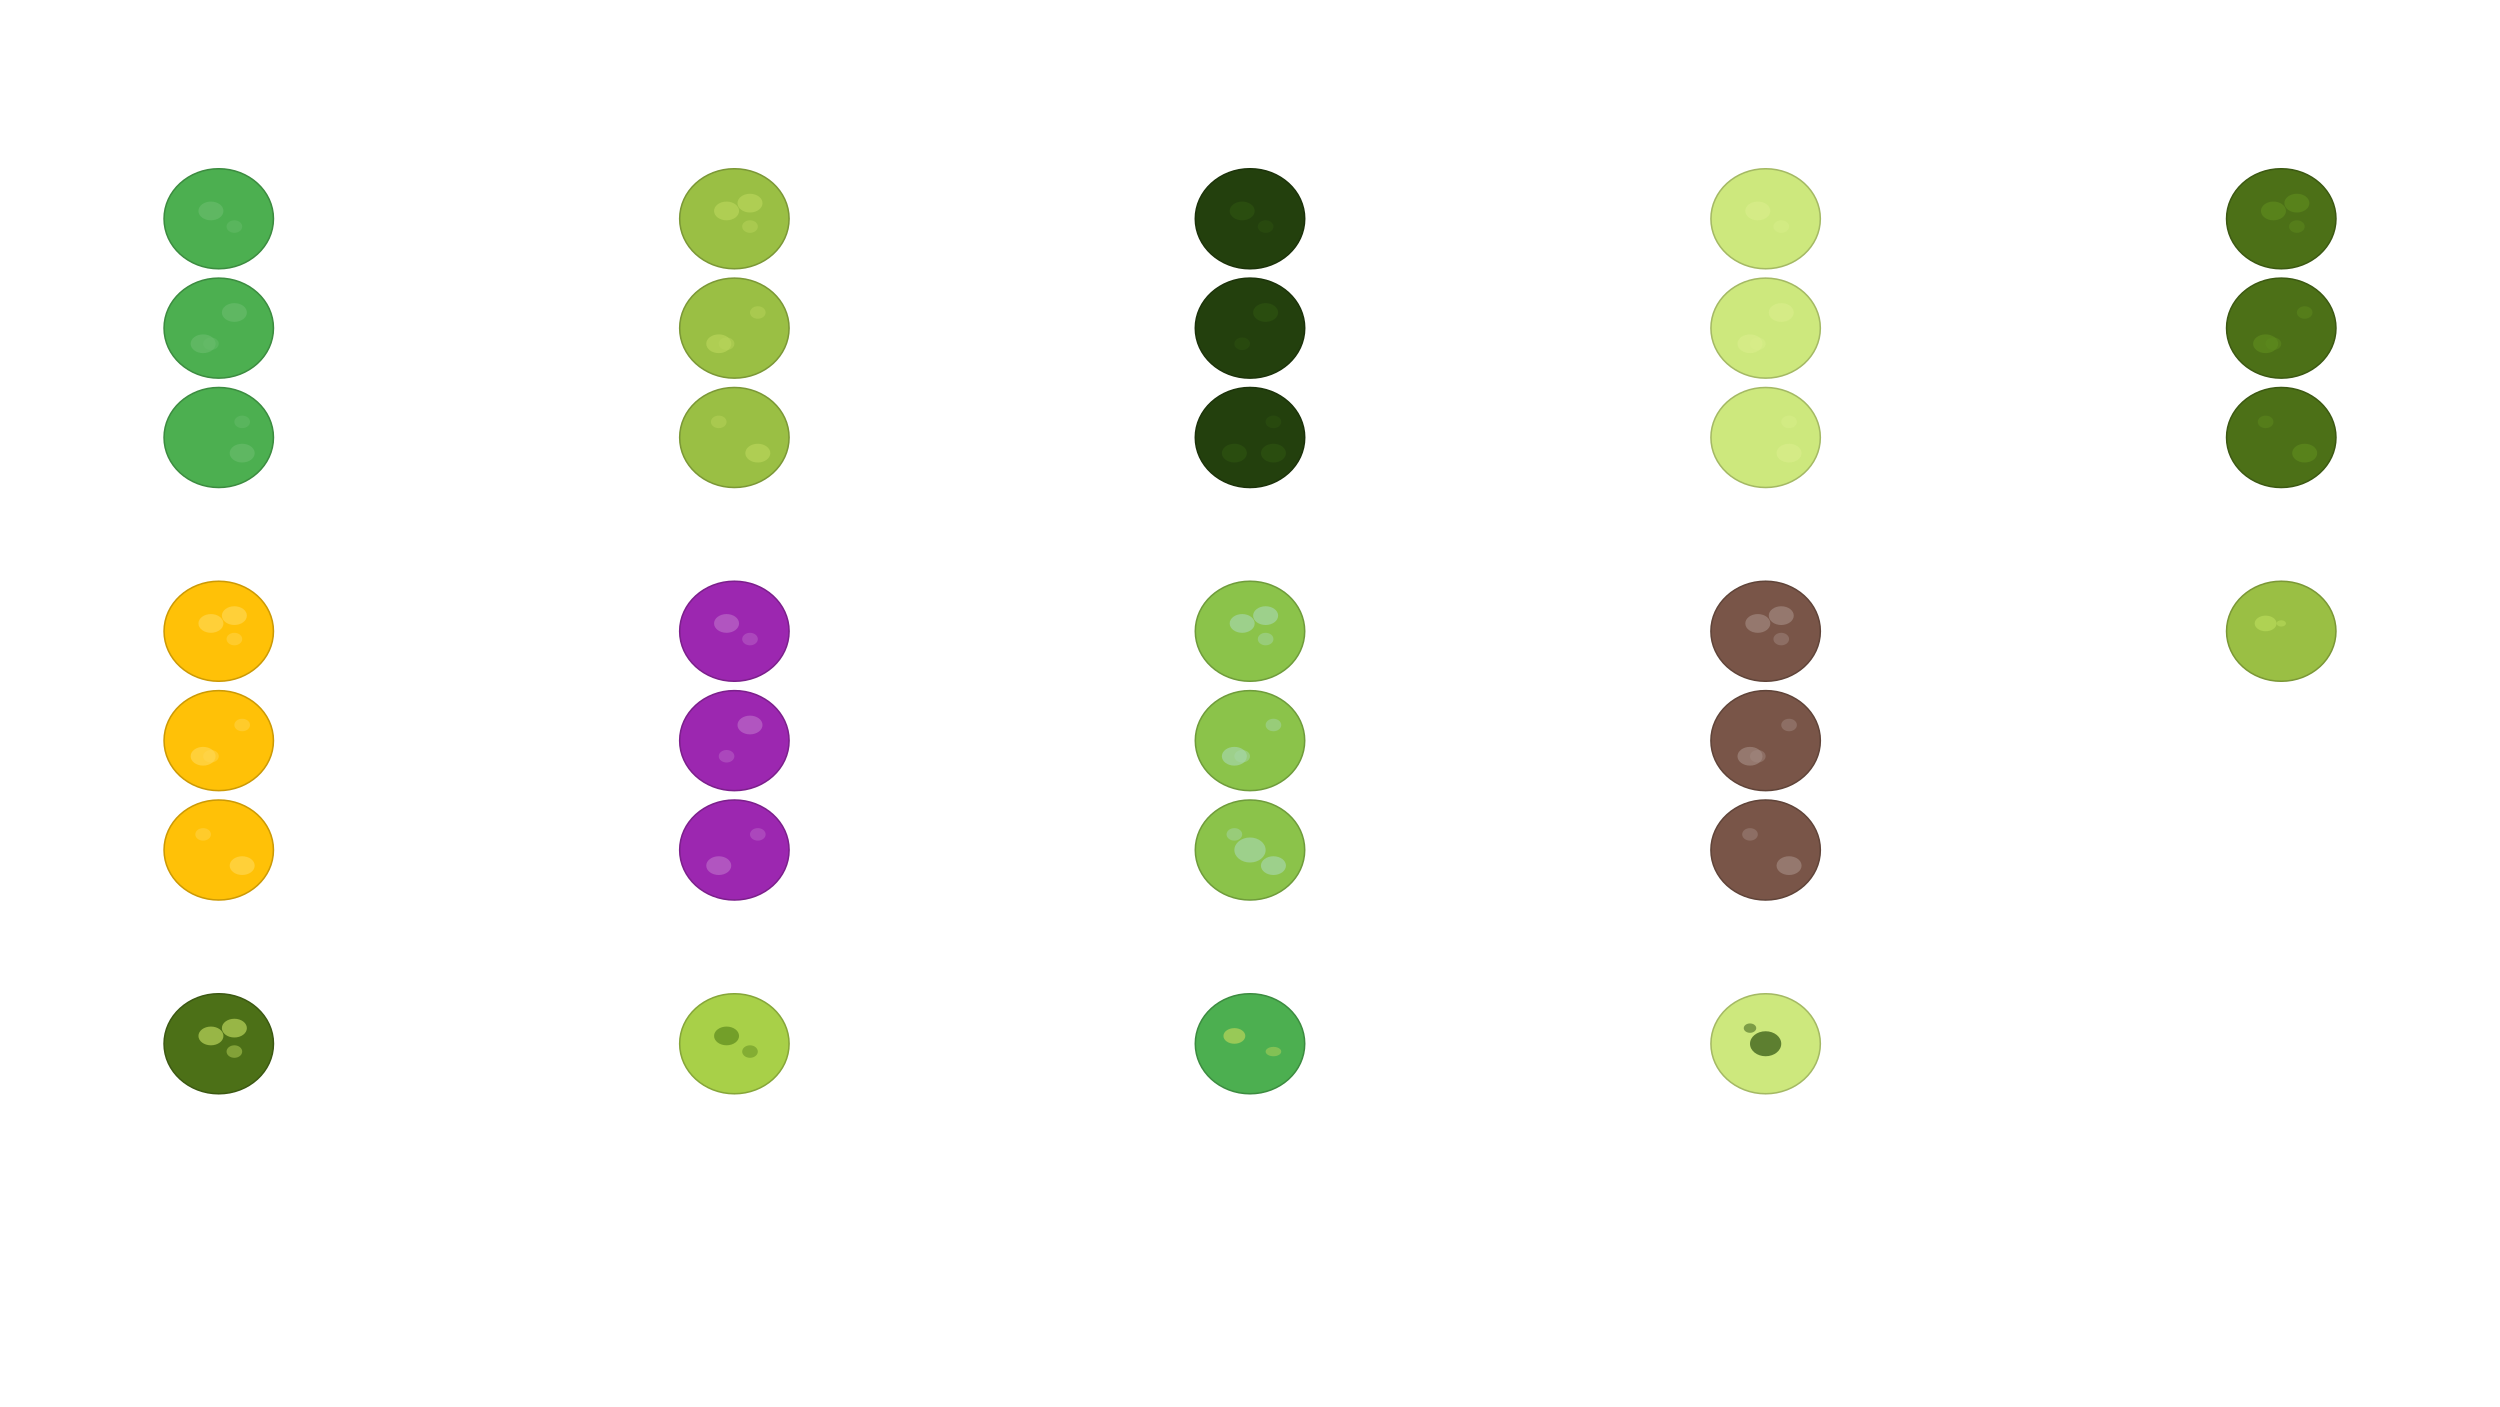
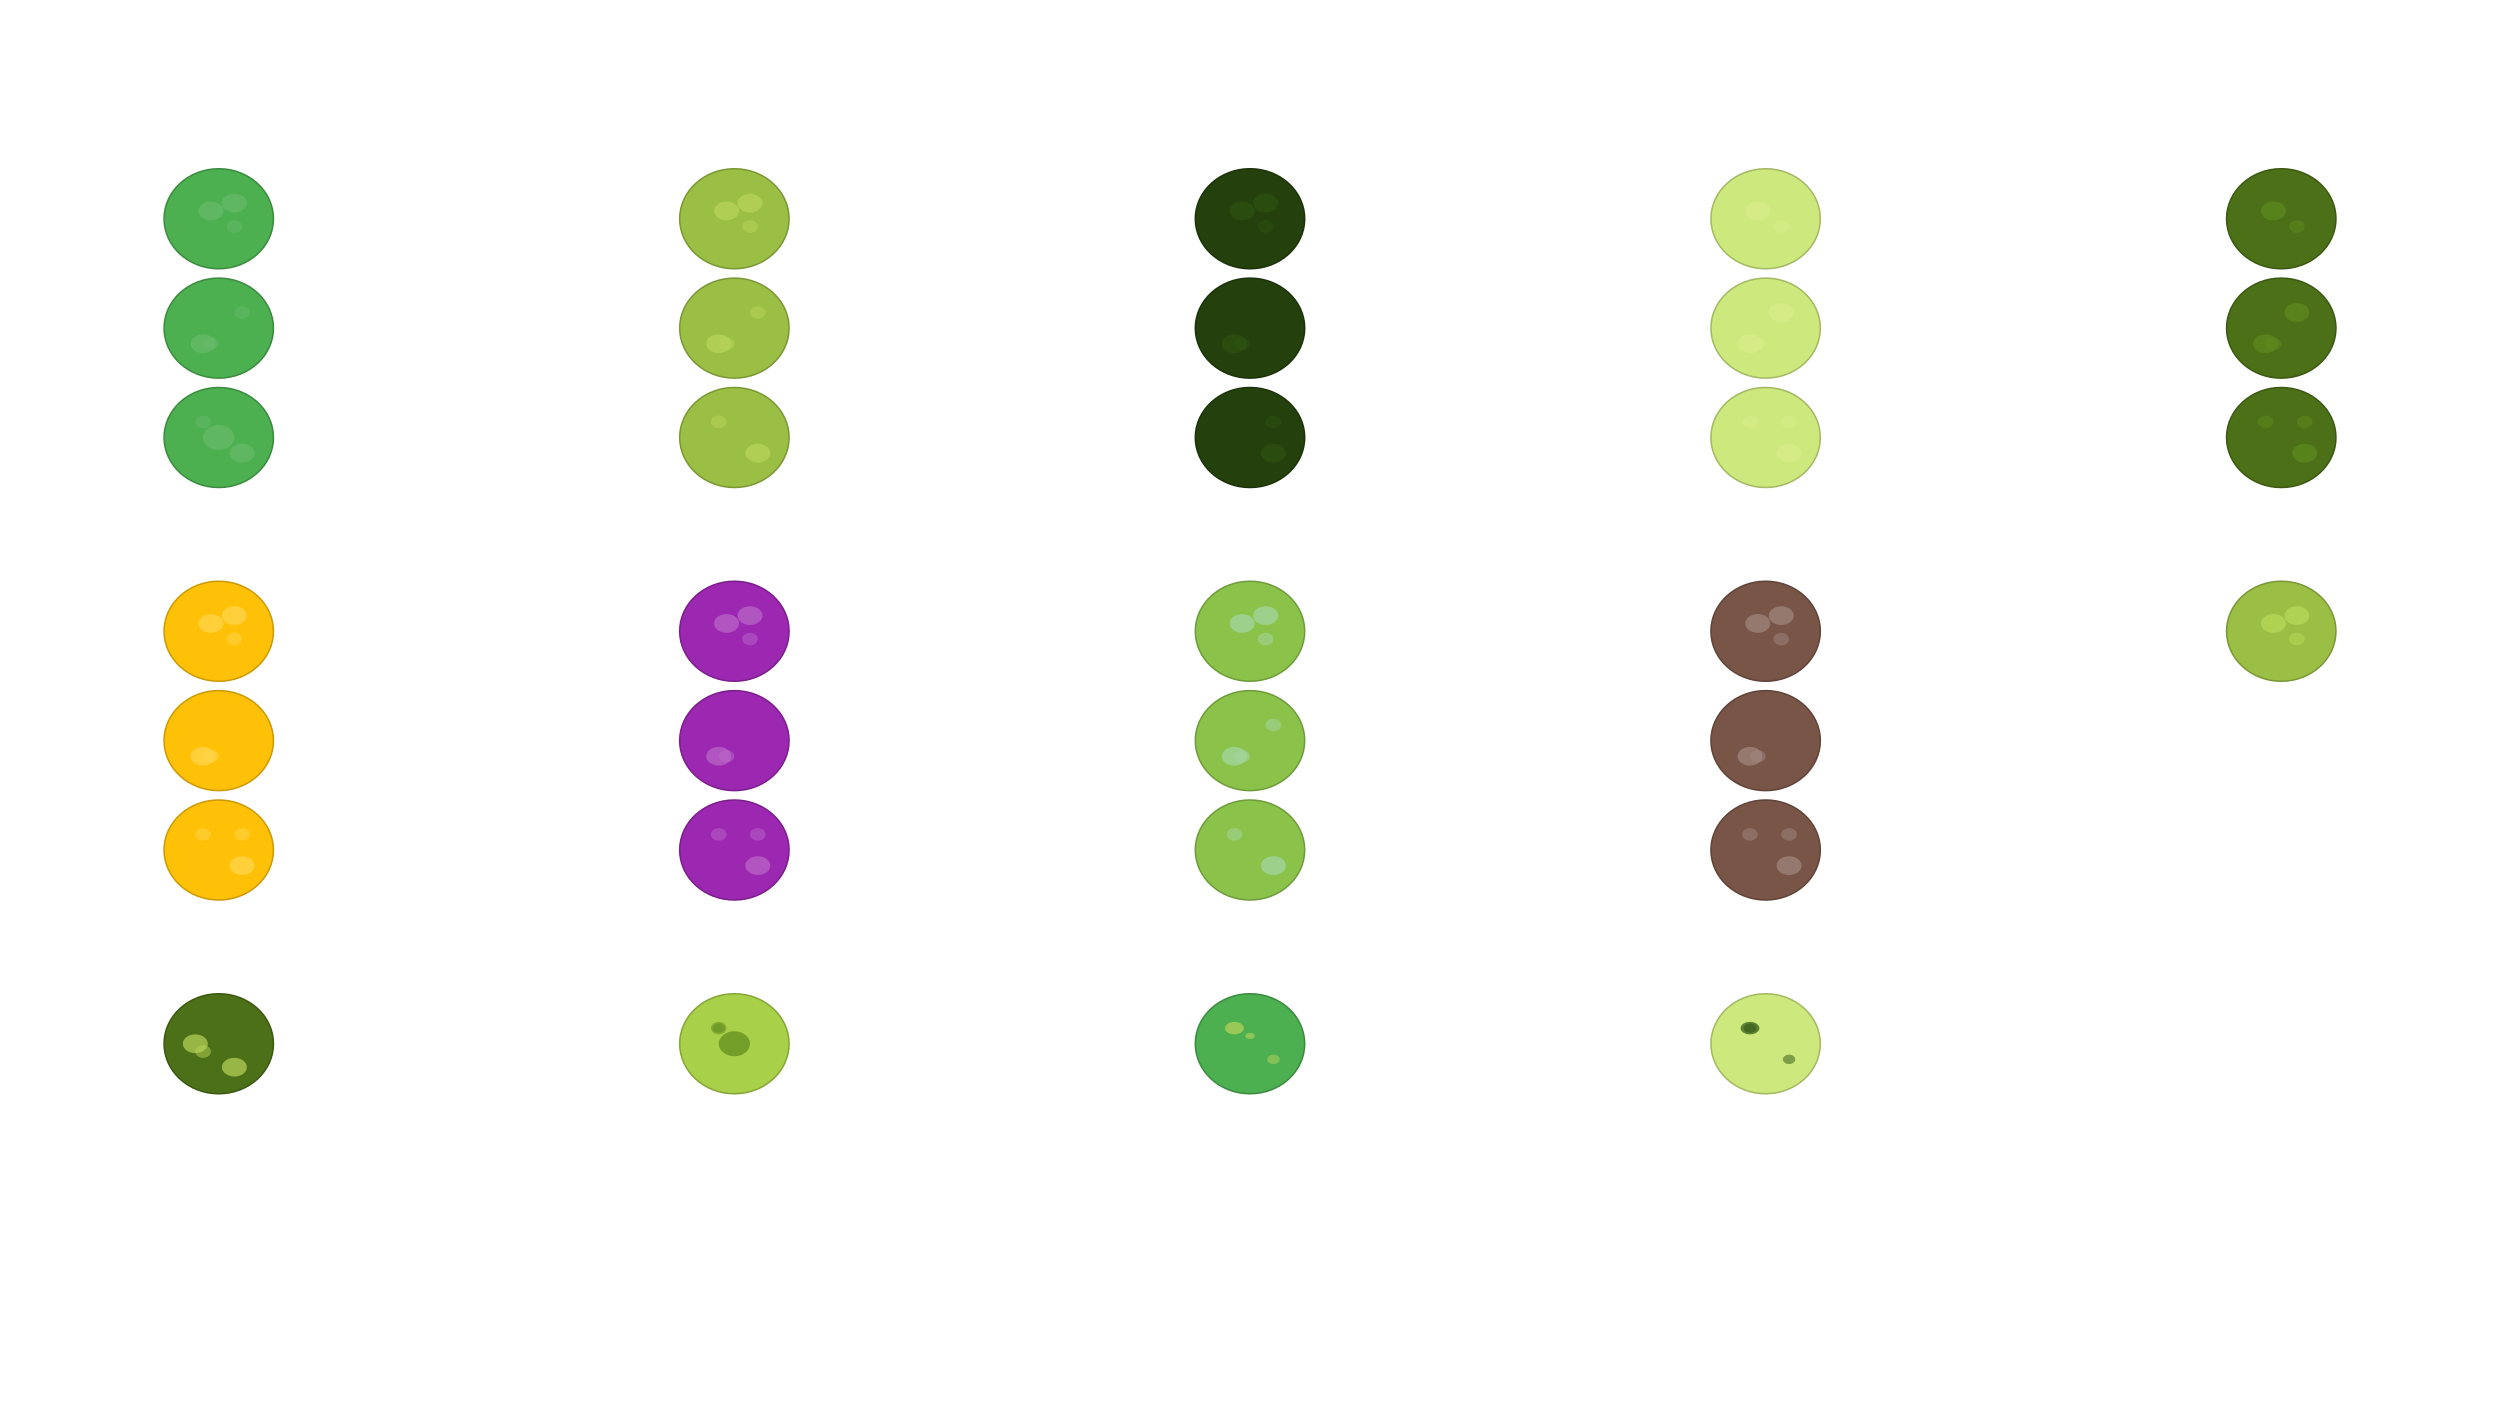
<svg xmlns="http://www.w3.org/2000/svg" width="1600" height="900">
  <ellipse cx="140" cy="140" rx="35" ry="32" fill="#4CAF50" stroke="#3c8c40" stroke-width="1" />
-   <ellipse cx="135" cy="135" rx="8" ry="6" fill="#66BB6A" opacity="0.7" />
-   <ellipse cx="150" cy="145" rx="5" ry="4" fill="#66BB6A" opacity="0.5" />
+   <ellipse cx="135" cy="135" rx="8" ry="6" fill="#66BB6A" opacity="0.7" stroke="none" />
+   <ellipse cx="150" cy="145" rx="5" ry="4" fill="#66BB6A" opacity="0.5" stroke="none" />
+   <ellipse cx="150" cy="130" rx="8" ry="6" fill="#66BB6A" opacity="0.7" stroke="none" />
  <ellipse cx="140" cy="210" rx="35" ry="32" fill="#4CAF50" stroke="#3c8c40" stroke-width="1" />
-   <ellipse cx="150" cy="200" rx="8" ry="6" fill="#66BB6A" opacity="0.7" />
-   <ellipse cx="135" cy="220" rx="5" ry="4" fill="#66BB6A" opacity="0.5" />
-   <ellipse cx="130" cy="220" rx="8" ry="6" fill="#66BB6A" opacity="0.7" />
+   <ellipse cx="135" cy="220" rx="5" ry="4" fill="#66BB6A" opacity="0.5" stroke="none" />
+   <ellipse cx="130" cy="220" rx="8" ry="6" fill="#66BB6A" opacity="0.7" stroke="none" />
+   <ellipse cx="155" cy="200" rx="5" ry="4" fill="#66BB6A" opacity="0.5" stroke="none" />
  <ellipse cx="140" cy="280" rx="35" ry="32" fill="#4CAF50" stroke="#3c8c40" stroke-width="1" />
-   <ellipse cx="155" cy="270" rx="5" ry="4" fill="#66BB6A" opacity="0.5" />
-   <ellipse cx="155" cy="290" rx="8" ry="6" fill="#66BB6A" opacity="0.7" />
+   <ellipse cx="155" cy="290" rx="8" ry="6" fill="#66BB6A" opacity="0.7" stroke="none" />
+   <ellipse cx="130" cy="270" rx="5" ry="4" fill="#66BB6A" opacity="0.5" stroke="none" />
+   <ellipse cx="140" cy="280" rx="10" ry="8" fill="#66BB6A" opacity="0.7" stroke="none" />
  <ellipse cx="470" cy="140" rx="35" ry="32" fill="#9abf44" stroke="#7b9836" stroke-width="1" />
-   <ellipse cx="465" cy="135" rx="8" ry="6" fill="#b8d45a" opacity="0.7" />
-   <ellipse cx="480" cy="145" rx="5" ry="4" fill="#b8d45a" opacity="0.5" />
-   <ellipse cx="480" cy="130" rx="8" ry="6" fill="#b8d45a" opacity="0.7" />
+   <ellipse cx="465" cy="135" rx="8" ry="6" fill="#b8d45a" opacity="0.7" stroke="none" />
+   <ellipse cx="480" cy="145" rx="5" ry="4" fill="#b8d45a" opacity="0.5" stroke="none" />
+   <ellipse cx="480" cy="130" rx="8" ry="6" fill="#b8d45a" opacity="0.7" stroke="none" />
  <ellipse cx="470" cy="210" rx="35" ry="32" fill="#9abf44" stroke="#7b9836" stroke-width="1" />
-   <ellipse cx="465" cy="220" rx="5" ry="4" fill="#b8d45a" opacity="0.5" />
-   <ellipse cx="460" cy="220" rx="8" ry="6" fill="#b8d45a" opacity="0.7" />
-   <ellipse cx="485" cy="200" rx="5" ry="4" fill="#b8d45a" opacity="0.5" />
+   <ellipse cx="465" cy="220" rx="5" ry="4" fill="#b8d45a" opacity="0.5" stroke="none" />
+   <ellipse cx="460" cy="220" rx="8" ry="6" fill="#b8d45a" opacity="0.7" stroke="none" />
+   <ellipse cx="485" cy="200" rx="5" ry="4" fill="#b8d45a" opacity="0.5" stroke="none" />
  <ellipse cx="470" cy="280" rx="35" ry="32" fill="#9abf44" stroke="#7b9836" stroke-width="1" />
-   <ellipse cx="485" cy="290" rx="8" ry="6" fill="#b8d45a" opacity="0.7" />
-   <ellipse cx="460" cy="270" rx="5" ry="4" fill="#b8d45a" opacity="0.5" />
+   <ellipse cx="485" cy="290" rx="8" ry="6" fill="#b8d45a" opacity="0.7" stroke="none" />
+   <ellipse cx="460" cy="270" rx="5" ry="4" fill="#b8d45a" opacity="0.5" stroke="none" />
  <ellipse cx="800" cy="140" rx="35" ry="32" fill="#23400d" stroke="#1c330a" stroke-width="1" />
-   <ellipse cx="795" cy="135" rx="8" ry="6" fill="#2d5210" opacity="0.7" />
-   <ellipse cx="810" cy="145" rx="5" ry="4" fill="#2d5210" opacity="0.5" />
+   <ellipse cx="795" cy="135" rx="8" ry="6" fill="#2d5210" opacity="0.7" stroke="none" />
+   <ellipse cx="810" cy="145" rx="5" ry="4" fill="#2d5210" opacity="0.5" stroke="none" />
+   <ellipse cx="810" cy="130" rx="8" ry="6" fill="#2d5210" opacity="0.7" stroke="none" />
  <ellipse cx="800" cy="210" rx="35" ry="32" fill="#23400d" stroke="#1c330a" stroke-width="1" />
-   <ellipse cx="810" cy="200" rx="8" ry="6" fill="#2d5210" opacity="0.7" />
-   <ellipse cx="795" cy="220" rx="5" ry="4" fill="#2d5210" opacity="0.5" />
+   <ellipse cx="795" cy="220" rx="5" ry="4" fill="#2d5210" opacity="0.5" stroke="none" />
+   <ellipse cx="790" cy="220" rx="8" ry="6" fill="#2d5210" opacity="0.7" stroke="none" />
  <ellipse cx="800" cy="280" rx="35" ry="32" fill="#23400d" stroke="#1c330a" stroke-width="1" />
-   <ellipse cx="790" cy="290" rx="8" ry="6" fill="#2d5210" opacity="0.7" />
-   <ellipse cx="815" cy="270" rx="5" ry="4" fill="#2d5210" opacity="0.5" />
-   <ellipse cx="815" cy="290" rx="8" ry="6" fill="#2d5210" opacity="0.7" />
+   <ellipse cx="815" cy="270" rx="5" ry="4" fill="#2d5210" opacity="0.5" stroke="none" />
+   <ellipse cx="815" cy="290" rx="8" ry="6" fill="#2d5210" opacity="0.7" stroke="none" />
  <ellipse cx="1130" cy="140" rx="35" ry="32" fill="#cde87d" stroke="#a4b964" stroke-width="1" />
-   <ellipse cx="1125" cy="135" rx="8" ry="6" fill="#d8ed8a" opacity="0.7" />
-   <ellipse cx="1140" cy="145" rx="5" ry="4" fill="#d8ed8a" opacity="0.5" />
+   <ellipse cx="1125" cy="135" rx="8" ry="6" fill="#d8ed8a" opacity="0.7" stroke="none" />
+   <ellipse cx="1140" cy="145" rx="5" ry="4" fill="#d8ed8a" opacity="0.5" stroke="none" />
  <ellipse cx="1130" cy="210" rx="35" ry="32" fill="#cde87d" stroke="#a4b964" stroke-width="1" />
-   <ellipse cx="1140" cy="200" rx="8" ry="6" fill="#d8ed8a" opacity="0.7" />
-   <ellipse cx="1125" cy="220" rx="5" ry="4" fill="#d8ed8a" opacity="0.5" />
-   <ellipse cx="1120" cy="220" rx="8" ry="6" fill="#d8ed8a" opacity="0.7" />
+   <ellipse cx="1140" cy="200" rx="8" ry="6" fill="#d8ed8a" opacity="0.7" stroke="none" />
+   <ellipse cx="1125" cy="220" rx="5" ry="4" fill="#d8ed8a" opacity="0.5" stroke="none" />
+   <ellipse cx="1120" cy="220" rx="8" ry="6" fill="#d8ed8a" opacity="0.7" stroke="none" />
  <ellipse cx="1130" cy="280" rx="35" ry="32" fill="#cde87d" stroke="#a4b964" stroke-width="1" />
-   <ellipse cx="1145" cy="270" rx="5" ry="4" fill="#d8ed8a" opacity="0.5" />
-   <ellipse cx="1145" cy="290" rx="8" ry="6" fill="#d8ed8a" opacity="0.7" />
+   <ellipse cx="1145" cy="270" rx="5" ry="4" fill="#d8ed8a" opacity="0.5" stroke="none" />
+   <ellipse cx="1145" cy="290" rx="8" ry="6" fill="#d8ed8a" opacity="0.7" stroke="none" />
+   <ellipse cx="1120" cy="270" rx="5" ry="4" fill="#d8ed8a" opacity="0.5" stroke="none" />
  <ellipse cx="1460" cy="140" rx="35" ry="32" fill="#4c7017" stroke="#3c5912" stroke-width="1" />
-   <ellipse cx="1455" cy="135" rx="8" ry="6" fill="#5d8a1d" opacity="0.7" />
-   <ellipse cx="1470" cy="145" rx="5" ry="4" fill="#5d8a1d" opacity="0.5" />
-   <ellipse cx="1470" cy="130" rx="8" ry="6" fill="#5d8a1d" opacity="0.7" />
+   <ellipse cx="1455" cy="135" rx="8" ry="6" fill="#5d8a1d" opacity="0.7" stroke="none" />
+   <ellipse cx="1470" cy="145" rx="5" ry="4" fill="#5d8a1d" opacity="0.5" stroke="none" />
  <ellipse cx="1460" cy="210" rx="35" ry="32" fill="#4c7017" stroke="#3c5912" stroke-width="1" />
-   <ellipse cx="1455" cy="220" rx="5" ry="4" fill="#5d8a1d" opacity="0.5" />
-   <ellipse cx="1450" cy="220" rx="8" ry="6" fill="#5d8a1d" opacity="0.7" />
-   <ellipse cx="1475" cy="200" rx="5" ry="4" fill="#5d8a1d" opacity="0.5" />
+   <ellipse cx="1470" cy="200" rx="8" ry="6" fill="#5d8a1d" opacity="0.7" stroke="none" />
+   <ellipse cx="1455" cy="220" rx="5" ry="4" fill="#5d8a1d" opacity="0.5" stroke="none" />
+   <ellipse cx="1450" cy="220" rx="8" ry="6" fill="#5d8a1d" opacity="0.7" stroke="none" />
  <ellipse cx="1460" cy="280" rx="35" ry="32" fill="#4c7017" stroke="#3c5912" stroke-width="1" />
-   <ellipse cx="1475" cy="290" rx="8" ry="6" fill="#5d8a1d" opacity="0.7" />
-   <ellipse cx="1450" cy="270" rx="5" ry="4" fill="#5d8a1d" opacity="0.5" />
+   <ellipse cx="1475" cy="270" rx="5" ry="4" fill="#5d8a1d" opacity="0.5" stroke="none" />
+   <ellipse cx="1475" cy="290" rx="8" ry="6" fill="#5d8a1d" opacity="0.7" stroke="none" />
+   <ellipse cx="1450" cy="270" rx="5" ry="4" fill="#5d8a1d" opacity="0.5" stroke="none" />
  <ellipse cx="1790" cy="140" rx="35" ry="32" fill="#a8d048" stroke="#86a639" stroke-width="1" />
-   <ellipse cx="1785" cy="135" rx="8" ry="6" fill="#b8da5a" opacity="0.7" />
-   <ellipse cx="1800" cy="145" rx="5" ry="4" fill="#b8da5a" opacity="0.5" />
+   <ellipse cx="1785" cy="135" rx="8" ry="6" fill="#b8da5a" opacity="0.7" stroke="none" />
+   <ellipse cx="1800" cy="145" rx="5" ry="4" fill="#b8da5a" opacity="0.5" stroke="none" />
+   <ellipse cx="1800" cy="130" rx="8" ry="6" fill="#b8da5a" opacity="0.7" stroke="none" />
  <ellipse cx="1790" cy="210" rx="35" ry="32" fill="#a8d048" stroke="#86a639" stroke-width="1" />
-   <ellipse cx="1800" cy="200" rx="8" ry="6" fill="#b8da5a" opacity="0.7" />
-   <ellipse cx="1785" cy="220" rx="5" ry="4" fill="#b8da5a" opacity="0.5" />
+   <ellipse cx="1785" cy="220" rx="5" ry="4" fill="#b8da5a" opacity="0.5" stroke="none" />
+   <ellipse cx="1780" cy="220" rx="8" ry="6" fill="#b8da5a" opacity="0.7" stroke="none" />
  <ellipse cx="1790" cy="280" rx="35" ry="32" fill="#a8d048" stroke="#86a639" stroke-width="1" />
-   <ellipse cx="1780" cy="290" rx="8" ry="6" fill="#b8da5a" opacity="0.7" />
-   <ellipse cx="1805" cy="270" rx="5" ry="4" fill="#b8da5a" opacity="0.5" />
-   <ellipse cx="1805" cy="290" rx="8" ry="6" fill="#b8da5a" opacity="0.7" />
+   <ellipse cx="1805" cy="270" rx="5" ry="4" fill="#b8da5a" opacity="0.5" stroke="none" />
+   <ellipse cx="1805" cy="290" rx="8" ry="6" fill="#b8da5a" opacity="0.7" stroke="none" />
+   <ellipse cx="1780" cy="270" rx="5" ry="4" fill="#b8da5a" opacity="0.5" stroke="none" />
  <ellipse cx="140" cy="404" rx="35" ry="32" fill="#FFC107" stroke="#cc9a05" stroke-width="1" />
-   <ellipse cx="135" cy="399" rx="8" ry="6" fill="#FFD54F" opacity="0.7" />
-   <ellipse cx="150" cy="409" rx="5" ry="4" fill="#FFD54F" opacity="0.5" />
-   <ellipse cx="150" cy="394" rx="8" ry="6" fill="#FFD54F" opacity="0.7" />
+   <ellipse cx="135" cy="399" rx="8" ry="6" fill="#FFD54F" opacity="0.7" stroke="none" />
+   <ellipse cx="150" cy="409" rx="5" ry="4" fill="#FFD54F" opacity="0.5" stroke="none" />
+   <ellipse cx="150" cy="394" rx="8" ry="6" fill="#FFD54F" opacity="0.7" stroke="none" />
  <ellipse cx="140" cy="474" rx="35" ry="32" fill="#FFC107" stroke="#cc9a05" stroke-width="1" />
-   <ellipse cx="135" cy="484" rx="5" ry="4" fill="#FFD54F" opacity="0.5" />
-   <ellipse cx="130" cy="484" rx="8" ry="6" fill="#FFD54F" opacity="0.7" />
-   <ellipse cx="155" cy="464" rx="5" ry="4" fill="#FFD54F" opacity="0.5" />
+   <ellipse cx="135" cy="484" rx="5" ry="4" fill="#FFD54F" opacity="0.5" stroke="none" />
+   <ellipse cx="130" cy="484" rx="8" ry="6" fill="#FFD54F" opacity="0.7" stroke="none" />
  <ellipse cx="140" cy="544" rx="35" ry="32" fill="#FFC107" stroke="#cc9a05" stroke-width="1" />
-   <ellipse cx="155" cy="554" rx="8" ry="6" fill="#FFD54F" opacity="0.7" />
-   <ellipse cx="130" cy="534" rx="5" ry="4" fill="#FFD54F" opacity="0.5" />
+   <ellipse cx="155" cy="534" rx="5" ry="4" fill="#FFD54F" opacity="0.5" stroke="none" />
+   <ellipse cx="155" cy="554" rx="8" ry="6" fill="#FFD54F" opacity="0.7" stroke="none" />
+   <ellipse cx="130" cy="534" rx="5" ry="4" fill="#FFD54F" opacity="0.5" stroke="none" />
  <ellipse cx="470" cy="404" rx="35" ry="32" fill="#9C27B0" stroke="#7c1f8c" stroke-width="1" />
-   <ellipse cx="465" cy="399" rx="8" ry="6" fill="#BA68C8" opacity="0.7" />
-   <ellipse cx="480" cy="409" rx="5" ry="4" fill="#BA68C8" opacity="0.5" />
+   <ellipse cx="465" cy="399" rx="8" ry="6" fill="#BA68C8" opacity="0.7" stroke="none" />
+   <ellipse cx="480" cy="409" rx="5" ry="4" fill="#BA68C8" opacity="0.5" stroke="none" />
+   <ellipse cx="480" cy="394" rx="8" ry="6" fill="#BA68C8" opacity="0.7" stroke="none" />
  <ellipse cx="470" cy="474" rx="35" ry="32" fill="#9C27B0" stroke="#7c1f8c" stroke-width="1" />
-   <ellipse cx="480" cy="464" rx="8" ry="6" fill="#BA68C8" opacity="0.7" />
-   <ellipse cx="465" cy="484" rx="5" ry="4" fill="#BA68C8" opacity="0.5" />
+   <ellipse cx="465" cy="484" rx="5" ry="4" fill="#BA68C8" opacity="0.5" stroke="none" />
+   <ellipse cx="460" cy="484" rx="8" ry="6" fill="#BA68C8" opacity="0.7" stroke="none" />
  <ellipse cx="470" cy="544" rx="35" ry="32" fill="#9C27B0" stroke="#7c1f8c" stroke-width="1" />
-   <ellipse cx="460" cy="554" rx="8" ry="6" fill="#BA68C8" opacity="0.7" />
-   <ellipse cx="485" cy="534" rx="5" ry="4" fill="#BA68C8" opacity="0.5" />
+   <ellipse cx="485" cy="534" rx="5" ry="4" fill="#BA68C8" opacity="0.5" stroke="none" />
+   <ellipse cx="485" cy="554" rx="8" ry="6" fill="#BA68C8" opacity="0.7" stroke="none" />
+   <ellipse cx="460" cy="534" rx="5" ry="4" fill="#BA68C8" opacity="0.5" stroke="none" />
  <ellipse cx="800" cy="404" rx="35" ry="32" fill="#8BC34A" stroke="#6f9c3b" stroke-width="1" />
-   <ellipse cx="795" cy="399" rx="8" ry="6" fill="#A5D6A7" opacity="0.7" />
-   <ellipse cx="810" cy="409" rx="5" ry="4" fill="#A5D6A7" opacity="0.5" />
-   <ellipse cx="810" cy="394" rx="8" ry="6" fill="#A5D6A7" opacity="0.7" />
+   <ellipse cx="795" cy="399" rx="8" ry="6" fill="#A5D6A7" opacity="0.7" stroke="none" />
+   <ellipse cx="810" cy="409" rx="5" ry="4" fill="#A5D6A7" opacity="0.5" stroke="none" />
+   <ellipse cx="810" cy="394" rx="8" ry="6" fill="#A5D6A7" opacity="0.7" stroke="none" />
  <ellipse cx="800" cy="474" rx="35" ry="32" fill="#8BC34A" stroke="#6f9c3b" stroke-width="1" />
-   <ellipse cx="795" cy="484" rx="5" ry="4" fill="#A5D6A7" opacity="0.5" />
-   <ellipse cx="790" cy="484" rx="8" ry="6" fill="#A5D6A7" opacity="0.7" />
-   <ellipse cx="815" cy="464" rx="5" ry="4" fill="#A5D6A7" opacity="0.5" />
+   <ellipse cx="795" cy="484" rx="5" ry="4" fill="#A5D6A7" opacity="0.5" stroke="none" />
+   <ellipse cx="790" cy="484" rx="8" ry="6" fill="#A5D6A7" opacity="0.7" stroke="none" />
+   <ellipse cx="815" cy="464" rx="5" ry="4" fill="#A5D6A7" opacity="0.5" stroke="none" />
  <ellipse cx="800" cy="544" rx="35" ry="32" fill="#8BC34A" stroke="#6f9c3b" stroke-width="1" />
-   <ellipse cx="815" cy="554" rx="8" ry="6" fill="#A5D6A7" opacity="0.7" />
-   <ellipse cx="790" cy="534" rx="5" ry="4" fill="#A5D6A7" opacity="0.5" />
-   <ellipse cx="800" cy="544" rx="10" ry="8" fill="#A5D6A7" opacity="0.7" />
+   <ellipse cx="815" cy="554" rx="8" ry="6" fill="#A5D6A7" opacity="0.7" stroke="none" />
+   <ellipse cx="790" cy="534" rx="5" ry="4" fill="#A5D6A7" opacity="0.5" stroke="none" />
  <ellipse cx="1130" cy="404" rx="35" ry="32" fill="#795548" stroke="#604439" stroke-width="1" />
-   <ellipse cx="1125" cy="399" rx="8" ry="6" fill="#A1887F" opacity="0.7" />
-   <ellipse cx="1140" cy="409" rx="5" ry="4" fill="#A1887F" opacity="0.5" />
-   <ellipse cx="1140" cy="394" rx="8" ry="6" fill="#A1887F" opacity="0.7" />
+   <ellipse cx="1125" cy="399" rx="8" ry="6" fill="#A1887F" opacity="0.7" stroke="none" />
+   <ellipse cx="1140" cy="409" rx="5" ry="4" fill="#A1887F" opacity="0.5" stroke="none" />
+   <ellipse cx="1140" cy="394" rx="8" ry="6" fill="#A1887F" opacity="0.7" stroke="none" />
  <ellipse cx="1130" cy="474" rx="35" ry="32" fill="#795548" stroke="#604439" stroke-width="1" />
-   <ellipse cx="1125" cy="484" rx="5" ry="4" fill="#A1887F" opacity="0.5" />
-   <ellipse cx="1120" cy="484" rx="8" ry="6" fill="#A1887F" opacity="0.7" />
-   <ellipse cx="1145" cy="464" rx="5" ry="4" fill="#A1887F" opacity="0.5" />
+   <ellipse cx="1125" cy="484" rx="5" ry="4" fill="#A1887F" opacity="0.5" stroke="none" />
+   <ellipse cx="1120" cy="484" rx="8" ry="6" fill="#A1887F" opacity="0.7" stroke="none" />
  <ellipse cx="1130" cy="544" rx="35" ry="32" fill="#795548" stroke="#604439" stroke-width="1" />
-   <ellipse cx="1145" cy="554" rx="8" ry="6" fill="#A1887F" opacity="0.7" />
-   <ellipse cx="1120" cy="534" rx="5" ry="4" fill="#A1887F" opacity="0.5" />
+   <ellipse cx="1145" cy="534" rx="5" ry="4" fill="#A1887F" opacity="0.5" stroke="none" />
+   <ellipse cx="1145" cy="554" rx="8" ry="6" fill="#A1887F" opacity="0.7" stroke="none" />
+   <ellipse cx="1120" cy="534" rx="5" ry="4" fill="#A1887F" opacity="0.5" stroke="none" />
  <ellipse cx="1460" cy="404" rx="35" ry="32" fill="#9abf44" stroke="#7b9836" stroke-width="1" />
-   <ellipse cx="1460" cy="399" rx="3" ry="2" fill="#b8da5a" opacity="0.6" />
-   <ellipse cx="1450" cy="399" rx="7" ry="5" fill="#b8da5a" opacity="0.7" />
+   <ellipse cx="1455" cy="399" rx="8" ry="6" fill="#b8da5a" opacity="0.7" stroke="none" />
+   <ellipse cx="1470" cy="409" rx="5" ry="4" fill="#b8da5a" opacity="0.5" stroke="none" />
+   <ellipse cx="1470" cy="394" rx="8" ry="6" fill="#b8da5a" opacity="0.7" stroke="none" />
  <ellipse cx="1790" cy="404" rx="35" ry="32" fill="#23400d" stroke="#1c330a" stroke-width="1" />
-   <ellipse cx="1800" cy="409" rx="5" ry="4" fill="#d8ed8a" opacity="0.5" />
-   <ellipse cx="1800" cy="394" rx="8" ry="6" fill="#d8ed8a" opacity="0.7" />
+   <ellipse cx="1805" cy="409" rx="5" ry="3" fill="#d8ed8a" opacity="0.5" stroke="none" />
+   <ellipse cx="1780" cy="389" rx="8" ry="6" fill="#d8ed8a" opacity="0.7" stroke="none" />
  <ellipse cx="140" cy="668" rx="35" ry="32" fill="#4c7017" stroke="#3c5912" stroke-width="1" />
-   <ellipse cx="135" cy="663" rx="8" ry="6" fill="#b8d45a" opacity="0.7" />
-   <ellipse cx="150" cy="673" rx="5" ry="4" fill="#b8d45a" opacity="0.5" />
-   <ellipse cx="150" cy="658" rx="8" ry="6" fill="#b8d45a" opacity="0.7" />
+   <ellipse cx="150" cy="683" rx="8" ry="6" fill="#b8d45a" opacity="0.7" stroke="none" />
+   <ellipse cx="130" cy="673" rx="5" ry="4" fill="#b8d45a" opacity="0.5" stroke="none" />
+   <ellipse cx="125" cy="668" rx="8" ry="6" fill="#b8d45a" opacity="0.7" stroke="none" />
  <ellipse cx="470" cy="668" rx="35" ry="32" fill="#a8d048" stroke="#86a639" stroke-width="1" />
-   <ellipse cx="465" cy="663" rx="8" ry="6" fill="#5d8a1d" opacity="0.7" />
-   <ellipse cx="480" cy="673" rx="5" ry="4" fill="#5d8a1d" opacity="0.5" />
+   <ellipse cx="460" cy="658" rx="5" ry="4" fill="#5d8a1d" opacity="0.5" stroke="none" />
+   <ellipse cx="470" cy="668" rx="10" ry="8" fill="#5d8a1d" opacity="0.7" stroke="none" />
+   <ellipse cx="460" cy="658" rx="4" ry="3" fill="#5d8a1d" opacity="0.5" stroke="none" />
  <ellipse cx="800" cy="668" rx="35" ry="32" fill="#4CAF50" stroke="#3c8c40" stroke-width="1" />
-   <ellipse cx="790" cy="663" rx="7" ry="5" fill="#b8d45a" opacity="0.7" />
-   <ellipse cx="815" cy="673" rx="5" ry="3" fill="#b8d45a" opacity="0.5" />
+   <ellipse cx="790" cy="658" rx="6" ry="4" fill="#b8d45a" opacity="0.7" stroke="none" />
+   <ellipse cx="815" cy="678" rx="4" ry="3" fill="#b8d45a" opacity="0.5" stroke="none" />
+   <ellipse cx="800" cy="663" rx="3" ry="2" fill="#b8d45a" opacity="0.6" stroke="none" />
  <ellipse cx="1130" cy="668" rx="35" ry="32" fill="#cde87d" stroke="#a4b964" stroke-width="1" />
-   <ellipse cx="1130" cy="668" rx="10" ry="8" fill="#2d5210" opacity="0.7" />
-   <ellipse cx="1120" cy="658" rx="4" ry="3" fill="#2d5210" opacity="0.5" />
+   <ellipse cx="1120" cy="658" rx="4" ry="3" fill="#2d5210" opacity="0.5" stroke="none" />
+   <ellipse cx="1120" cy="658" rx="6" ry="4" fill="#2d5210" opacity="0.7" stroke="none" />
+   <ellipse cx="1145" cy="678" rx="4" ry="3" fill="#2d5210" opacity="0.5" stroke="none" />
</svg>
